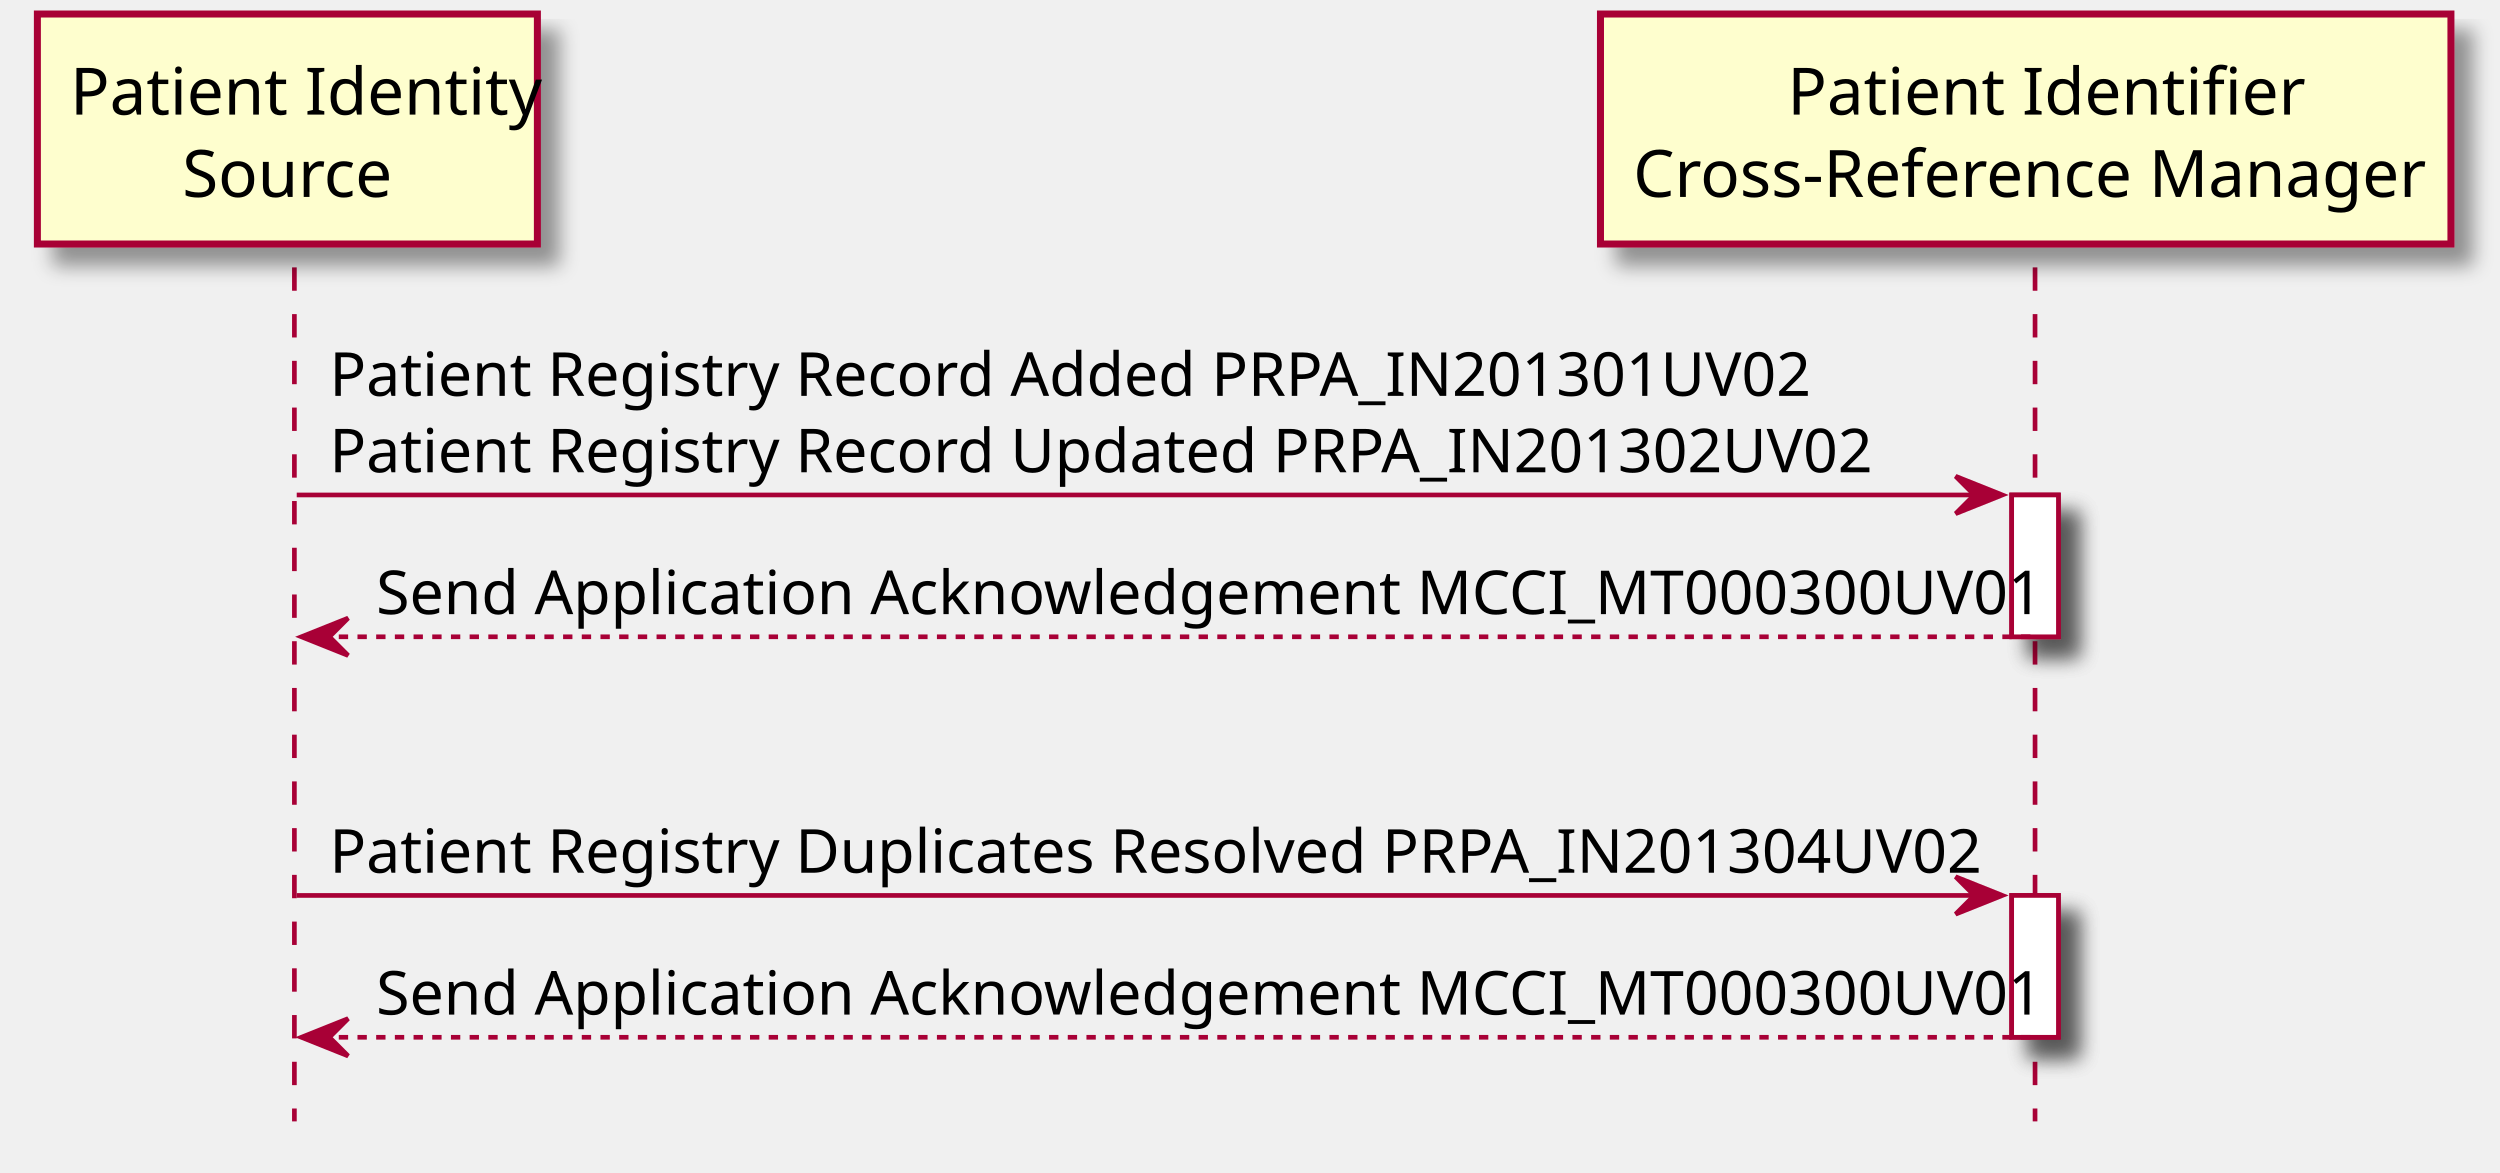
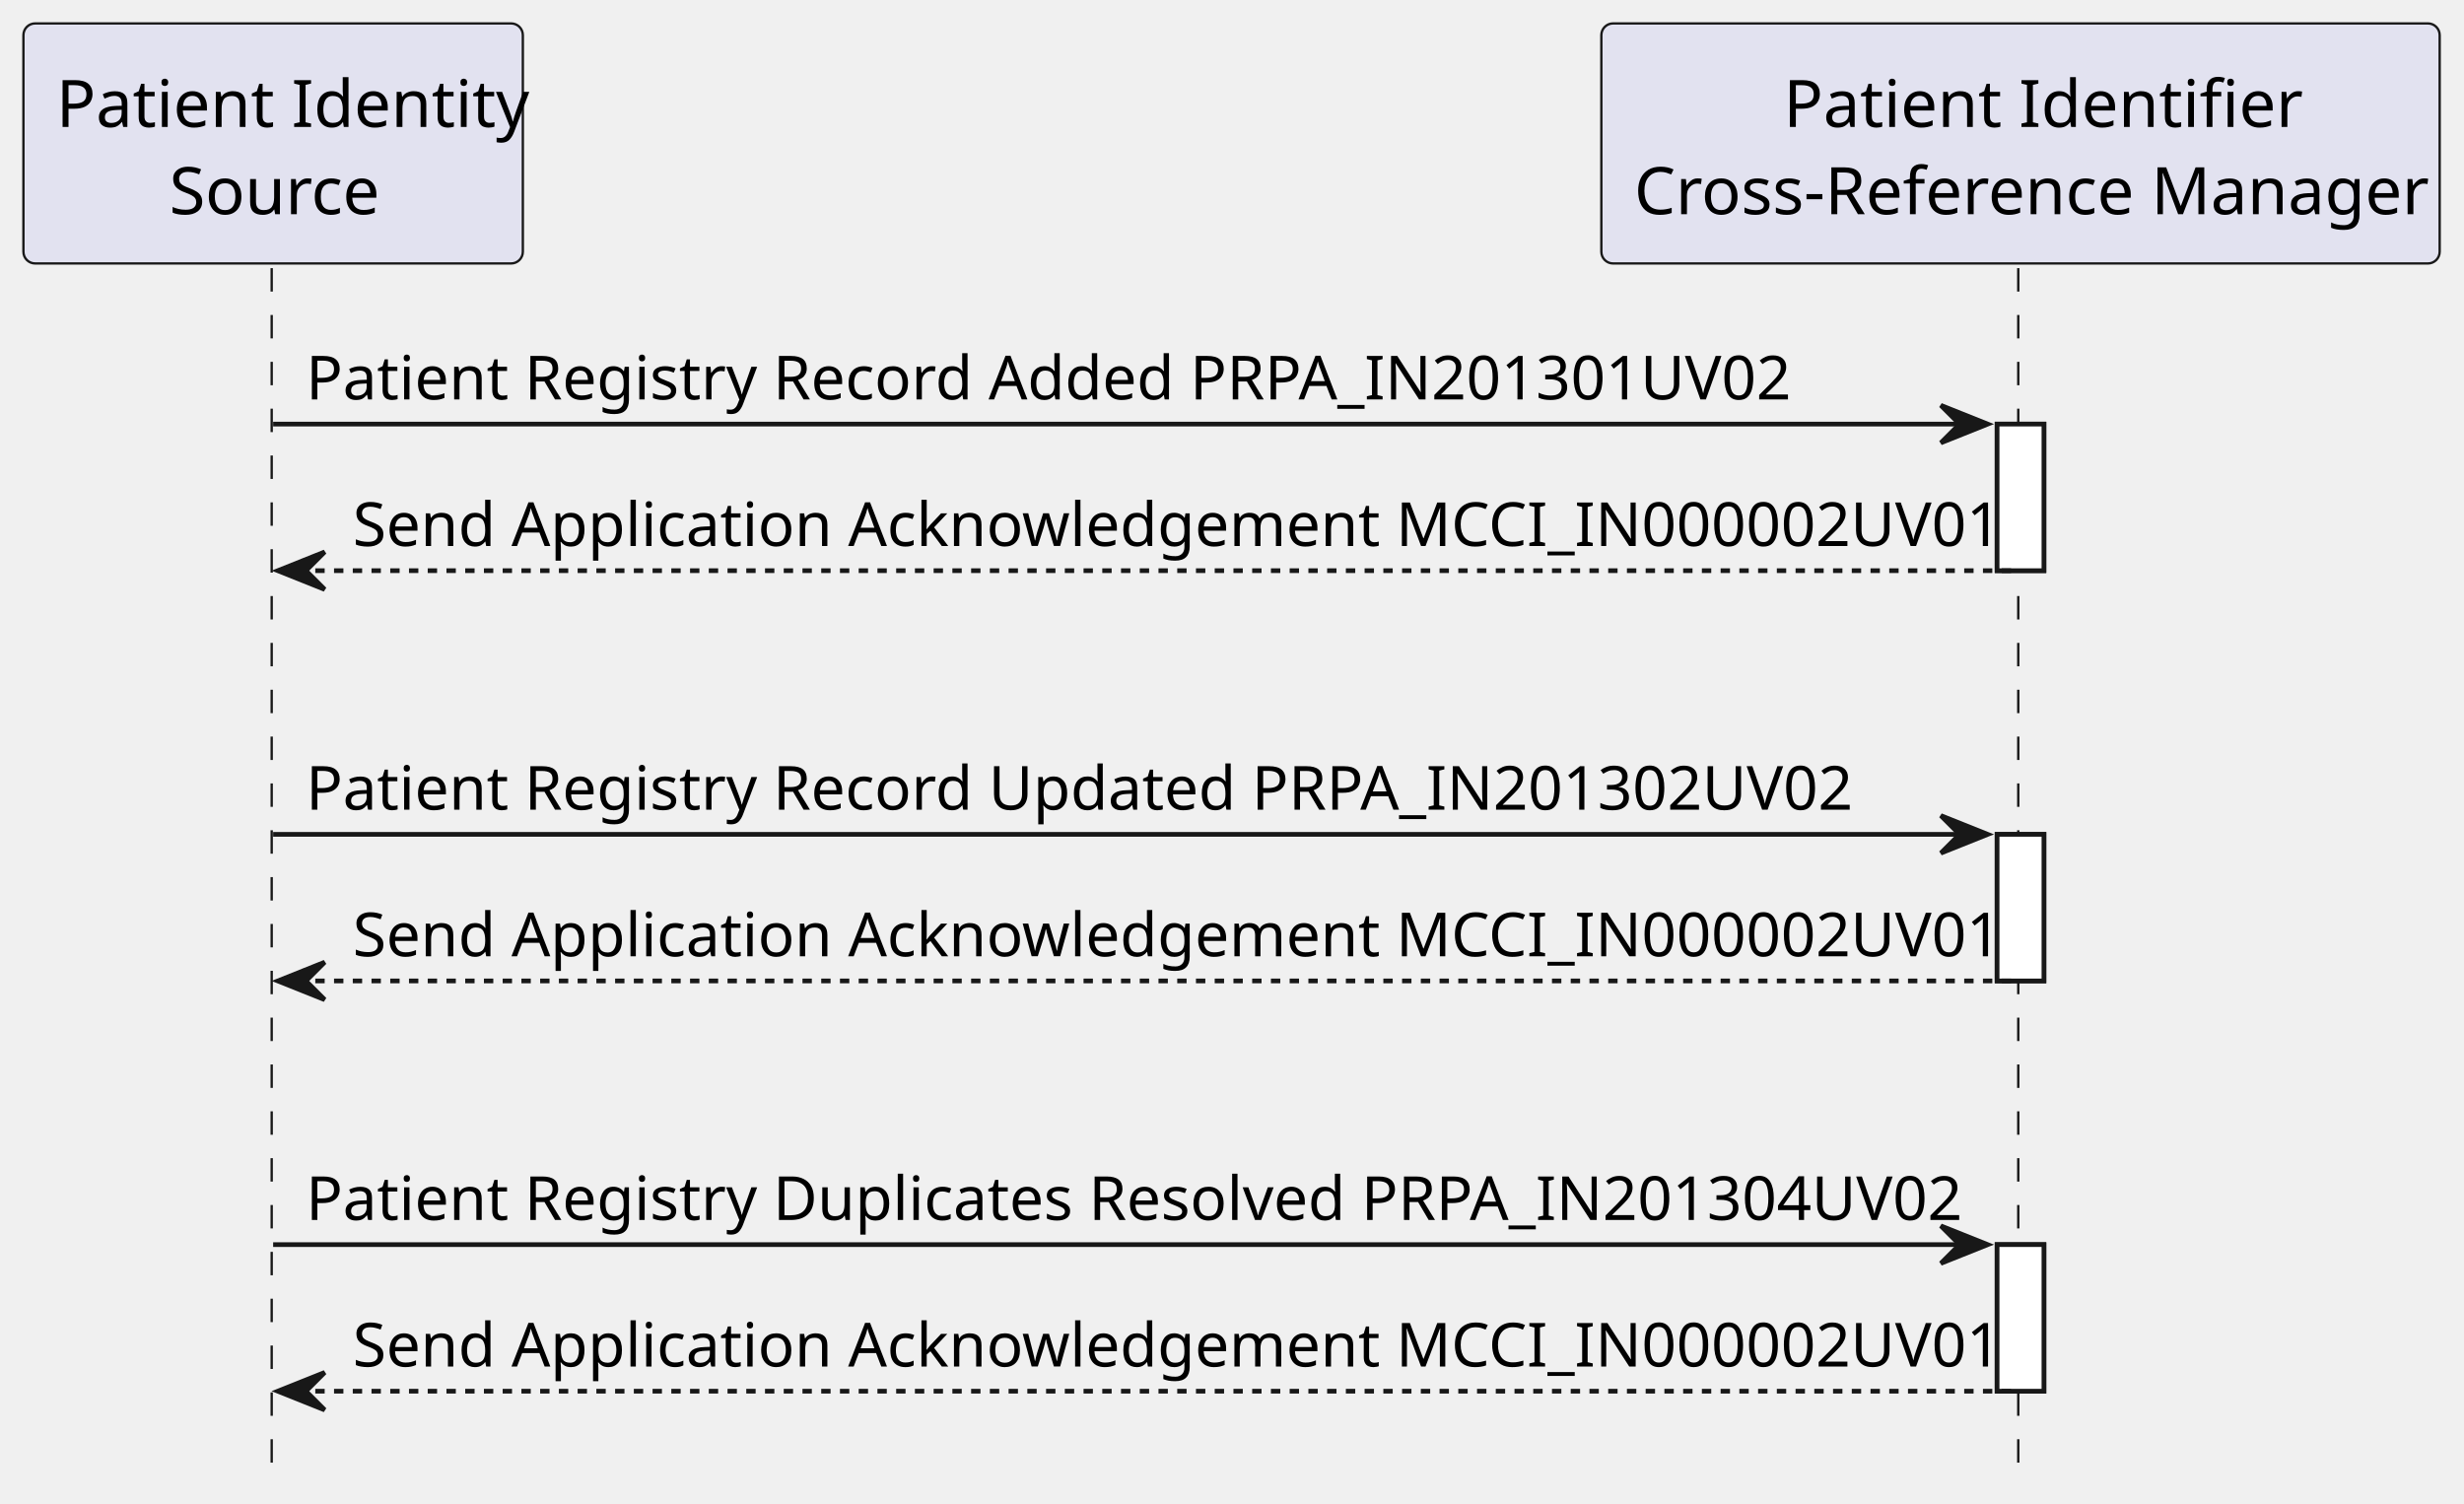
- <svg xmlns="http://www.w3.org/2000/svg" contentScriptType="application/ecmascript" contentStyleType="text/css" height="251px" preserveAspectRatio="none" style="width:535px;height:251px;" version="1.1" viewBox="0 0 535 251" width="535px" zoomAndPan="magnify">
-   <defs>
-     <filter height="300%" id="fujc069eejcyr" width="300%" x="-1" y="-1">
-       <feGaussianBlur result="blurOut" stdDeviation="2.0" />
-       <feColorMatrix in="blurOut" result="blurOut2" type="matrix" values="0 0 0 0 0 0 0 0 0 0 0 0 0 0 0 0 0 0 .4 0" />
-       <feOffset dx="4.0" dy="4.0" in="blurOut2" result="blurOut3" />
-       <feBlend in="SourceGraphic" in2="blurOut3" mode="normal" />
-     </filter>
-   </defs>
+ <svg xmlns="http://www.w3.org/2000/svg" contentStyleType="text/css" height="321px" preserveAspectRatio="none" style="width:526px;height:321px;background:#FFFFFF;" version="1.1" viewBox="0 0 526 321" width="526px" zoomAndPan="magnify">
+   <defs />
  <g>
-     <rect fill="#FFFFFF" filter="url(#fujc069eejcyr)" height="30.352" style="stroke: #A80036; stroke-width: 1.0;" width="10" x="430.5" y="105.922" />
-     <rect fill="#FFFFFF" filter="url(#fujc069eejcyr)" height="30.352" style="stroke: #A80036; stroke-width: 1.0;" width="10" x="430.5" y="191.625" />
-     <line style="stroke: #A80036; stroke-width: 1.0; stroke-dasharray: 5.0,5.0;" x1="63" x2="63" y1="57.219" y2="239.977" />
-     <line style="stroke: #A80036; stroke-width: 1.0; stroke-dasharray: 5.0,5.0;" x1="435.5" x2="435.5" y1="57.219" y2="239.977" />
-     <rect fill="#FEFECE" filter="url(#fujc069eejcyr)" height="49.219" style="stroke: #A80036; stroke-width: 1.5;" width="107" x="8" y="3" />
-     <text fill="#000000" font-family="sans-serif" font-size="14" lengthAdjust="spacingAndGlyphs" textLength="93" x="15" y="24.533">Patient Identity</text>
-     <text fill="#000000" font-family="sans-serif" font-size="14" lengthAdjust="spacingAndGlyphs" textLength="45" x="39" y="42.143">Source</text>
-     <rect fill="#FEFECE" filter="url(#fujc069eejcyr)" height="49.219" style="stroke: #A80036; stroke-width: 1.5;" width="182" x="342.5" y="3" />
-     <text fill="#000000" font-family="sans-serif" font-size="14" lengthAdjust="spacingAndGlyphs" textLength="102" x="382.5" y="24.533">Patient Identifier</text>
-     <text fill="#000000" font-family="sans-serif" font-size="14" lengthAdjust="spacingAndGlyphs" textLength="168" x="349.5" y="42.143">Cross-Reference Manager</text>
-     <rect fill="#FFFFFF" filter="url(#fujc069eejcyr)" height="30.352" style="stroke: #A80036; stroke-width: 1.0;" width="10" x="430.5" y="105.922" />
-     <rect fill="#FFFFFF" filter="url(#fujc069eejcyr)" height="30.352" style="stroke: #A80036; stroke-width: 1.0;" width="10" x="430.5" y="191.625" />
-     <polygon fill="#A80036" points="418.5,101.922,428.5,105.922,418.5,109.922,422.5,105.922" style="stroke: #A80036; stroke-width: 1.0;" />
-     <line style="stroke: #A80036; stroke-width: 1.0;" x1="63.5" x2="424.5" y1="105.922" y2="105.922" />
-     <text fill="#000000" font-family="sans-serif" font-size="13" lengthAdjust="spacingAndGlyphs" textLength="312" x="70.5" y="84.714">Patient Registry Record Added PRPA_IN201301UV02</text>
-     <text fill="#000000" font-family="sans-serif" font-size="13" lengthAdjust="spacingAndGlyphs" textLength="323" x="70.5" y="101.065">Patient Registry Record Updated PRPA_IN201302UV02</text>
-     <polygon fill="#A80036" points="74.5,132.273,64.5,136.273,74.5,140.273,70.5,136.273" style="stroke: #A80036; stroke-width: 1.0;" />
-     <line style="stroke: #A80036; stroke-width: 1.0; stroke-dasharray: 2.0,2.0;" x1="68.5" x2="434.5" y1="136.273" y2="136.273" />
-     <text fill="#000000" font-family="sans-serif" font-size="13" lengthAdjust="spacingAndGlyphs" textLength="343" x="80.5" y="131.417">Send Application Acknowledgement MCCI_MT000300UV01</text>
-     <polygon fill="#A80036" points="418.5,187.625,428.5,191.625,418.5,195.625,422.5,191.625" style="stroke: #A80036; stroke-width: 1.0;" />
-     <line style="stroke: #A80036; stroke-width: 1.0;" x1="63.5" x2="424.5" y1="191.625" y2="191.625" />
-     <text fill="#000000" font-family="sans-serif" font-size="13" lengthAdjust="spacingAndGlyphs" textLength="347" x="70.5" y="186.769">Patient Registry Duplicates Resolved PRPA_IN201304UV02</text>
-     <polygon fill="#A80036" points="74.5,217.977,64.5,221.977,74.5,225.977,70.5,221.977" style="stroke: #A80036; stroke-width: 1.0;" />
-     <line style="stroke: #A80036; stroke-width: 1.0; stroke-dasharray: 2.0,2.0;" x1="68.5" x2="434.5" y1="221.977" y2="221.977" />
-     <text fill="#000000" font-family="sans-serif" font-size="13" lengthAdjust="spacingAndGlyphs" textLength="343" x="80.5" y="217.12">Send Application Acknowledgement MCCI_MT000300UV01</text>
+     <rect fill="#FFFFFF" height="31.291" style="stroke:#181818;stroke-width:1.0;" width="10" x="426.326" y="90.533" />
+     <rect fill="#FFFFFF" height="31.291" style="stroke:#181818;stroke-width:1.0;" width="10" x="426.326" y="178.115" />
+     <rect fill="#FFFFFF" height="31.291" style="stroke:#181818;stroke-width:1.0;" width="10" x="426.326" y="265.697" />
+     <line style="stroke:#181818;stroke-width:0.5;stroke-dasharray:5.0,5.0;" x1="58" x2="58" y1="57.242" y2="314.988" />
+     <line style="stroke:#181818;stroke-width:0.5;stroke-dasharray:5.0,5.0;" x1="430.847" x2="430.847" y1="57.242" y2="314.988" />
+     <rect fill="#E2E2F0" height="51.242" rx="2.5" ry="2.5" style="stroke:#181818;stroke-width:0.5;" width="106.613" x="5" y="5" />
+     <text fill="#000000" font-family="sans-serif" font-size="14" lengthAdjust="spacing" textLength="92.613" x="12" y="27.107">Patient Identity</text>
+     <text fill="#000000" font-family="sans-serif" font-size="14" lengthAdjust="spacing" textLength="44.358" x="36.127" y="45.728">Source</text>
+     <rect fill="#E2E2F0" height="51.242" rx="2.5" ry="2.5" style="stroke:#181818;stroke-width:0.5;" width="178.958" x="341.847" y="5" />
+     <text fill="#000000" font-family="sans-serif" font-size="14" lengthAdjust="spacing" textLength="101.172" x="380.74" y="27.107">Patient Identifier</text>
+     <text fill="#000000" font-family="sans-serif" font-size="14" lengthAdjust="spacing" textLength="164.958" x="348.847" y="45.728">Cross-Reference Manager</text>
+     <rect fill="#FFFFFF" height="31.291" style="stroke:#181818;stroke-width:1.0;" width="10" x="426.326" y="90.533" />
+     <rect fill="#FFFFFF" height="31.291" style="stroke:#181818;stroke-width:1.0;" width="10" x="426.326" y="178.115" />
+     <rect fill="#FFFFFF" height="31.291" style="stroke:#181818;stroke-width:1.0;" width="10" x="426.326" y="265.697" />
+     <polygon fill="#181818" points="414.326,86.533,424.326,90.533,414.326,94.533,418.326,90.533" style="stroke:#181818;stroke-width:1.0;" />
+     <line style="stroke:#181818;stroke-width:1.0;" x1="58.307" x2="420.326" y1="90.533" y2="90.533" />
+     <text fill="#000000" font-family="sans-serif" font-size="13" lengthAdjust="spacing" textLength="313.625" x="65.307" y="85.27">Patient Registry Record Added PRPA_IN201301UV02</text>
+     <polygon fill="#181818" points="69.307,117.824,59.307,121.824,69.307,125.824,65.307,121.824" style="stroke:#181818;stroke-width:1.0;" />
+     <line style="stroke:#181818;stroke-width:1.0;stroke-dasharray:2.0,2.0;" x1="63.307" x2="430.326" y1="121.824" y2="121.824" />
+     <text fill="#000000" font-family="sans-serif" font-size="13" lengthAdjust="spacing" textLength="340.368" x="75.307" y="116.561">Send Application Acknowledgement MCCI_IN000002UV01</text>
+     <polygon fill="#181818" points="414.326,174.115,424.326,178.115,414.326,182.115,418.326,178.115" style="stroke:#181818;stroke-width:1.0;" />
+     <line style="stroke:#181818;stroke-width:1.0;" x1="58.307" x2="420.326" y1="178.115" y2="178.115" />
+     <text fill="#000000" font-family="sans-serif" font-size="13" lengthAdjust="spacing" textLength="325.184" x="65.307" y="172.852">Patient Registry Record Updated PRPA_IN201302UV02</text>
+     <polygon fill="#181818" points="69.307,205.406,59.307,209.406,69.307,213.406,65.307,209.406" style="stroke:#181818;stroke-width:1.0;" />
+     <line style="stroke:#181818;stroke-width:1.0;stroke-dasharray:2.0,2.0;" x1="63.307" x2="430.326" y1="209.406" y2="209.406" />
+     <text fill="#000000" font-family="sans-serif" font-size="13" lengthAdjust="spacing" textLength="340.368" x="75.307" y="204.144">Send Application Acknowledgement MCCI_IN000002UV01</text>
+     <polygon fill="#181818" points="414.326,261.697,424.326,265.697,414.326,269.697,418.326,265.697" style="stroke:#181818;stroke-width:1.0;" />
+     <line style="stroke:#181818;stroke-width:1.0;" x1="58.307" x2="420.326" y1="265.697" y2="265.697" />
+     <text fill="#000000" font-family="sans-serif" font-size="13" lengthAdjust="spacing" textLength="349.019" x="65.307" y="260.435">Patient Registry Duplicates Resolved PRPA_IN201304UV02</text>
+     <polygon fill="#181818" points="69.307,292.988,59.307,296.988,69.307,300.988,65.307,296.988" style="stroke:#181818;stroke-width:1.0;" />
+     <line style="stroke:#181818;stroke-width:1.0;stroke-dasharray:2.0,2.0;" x1="63.307" x2="430.326" y1="296.988" y2="296.988" />
+     <text fill="#000000" font-family="sans-serif" font-size="13" lengthAdjust="spacing" textLength="340.368" x="75.307" y="291.726">Send Application Acknowledgement MCCI_IN000002UV01</text>
  </g>
</svg>
